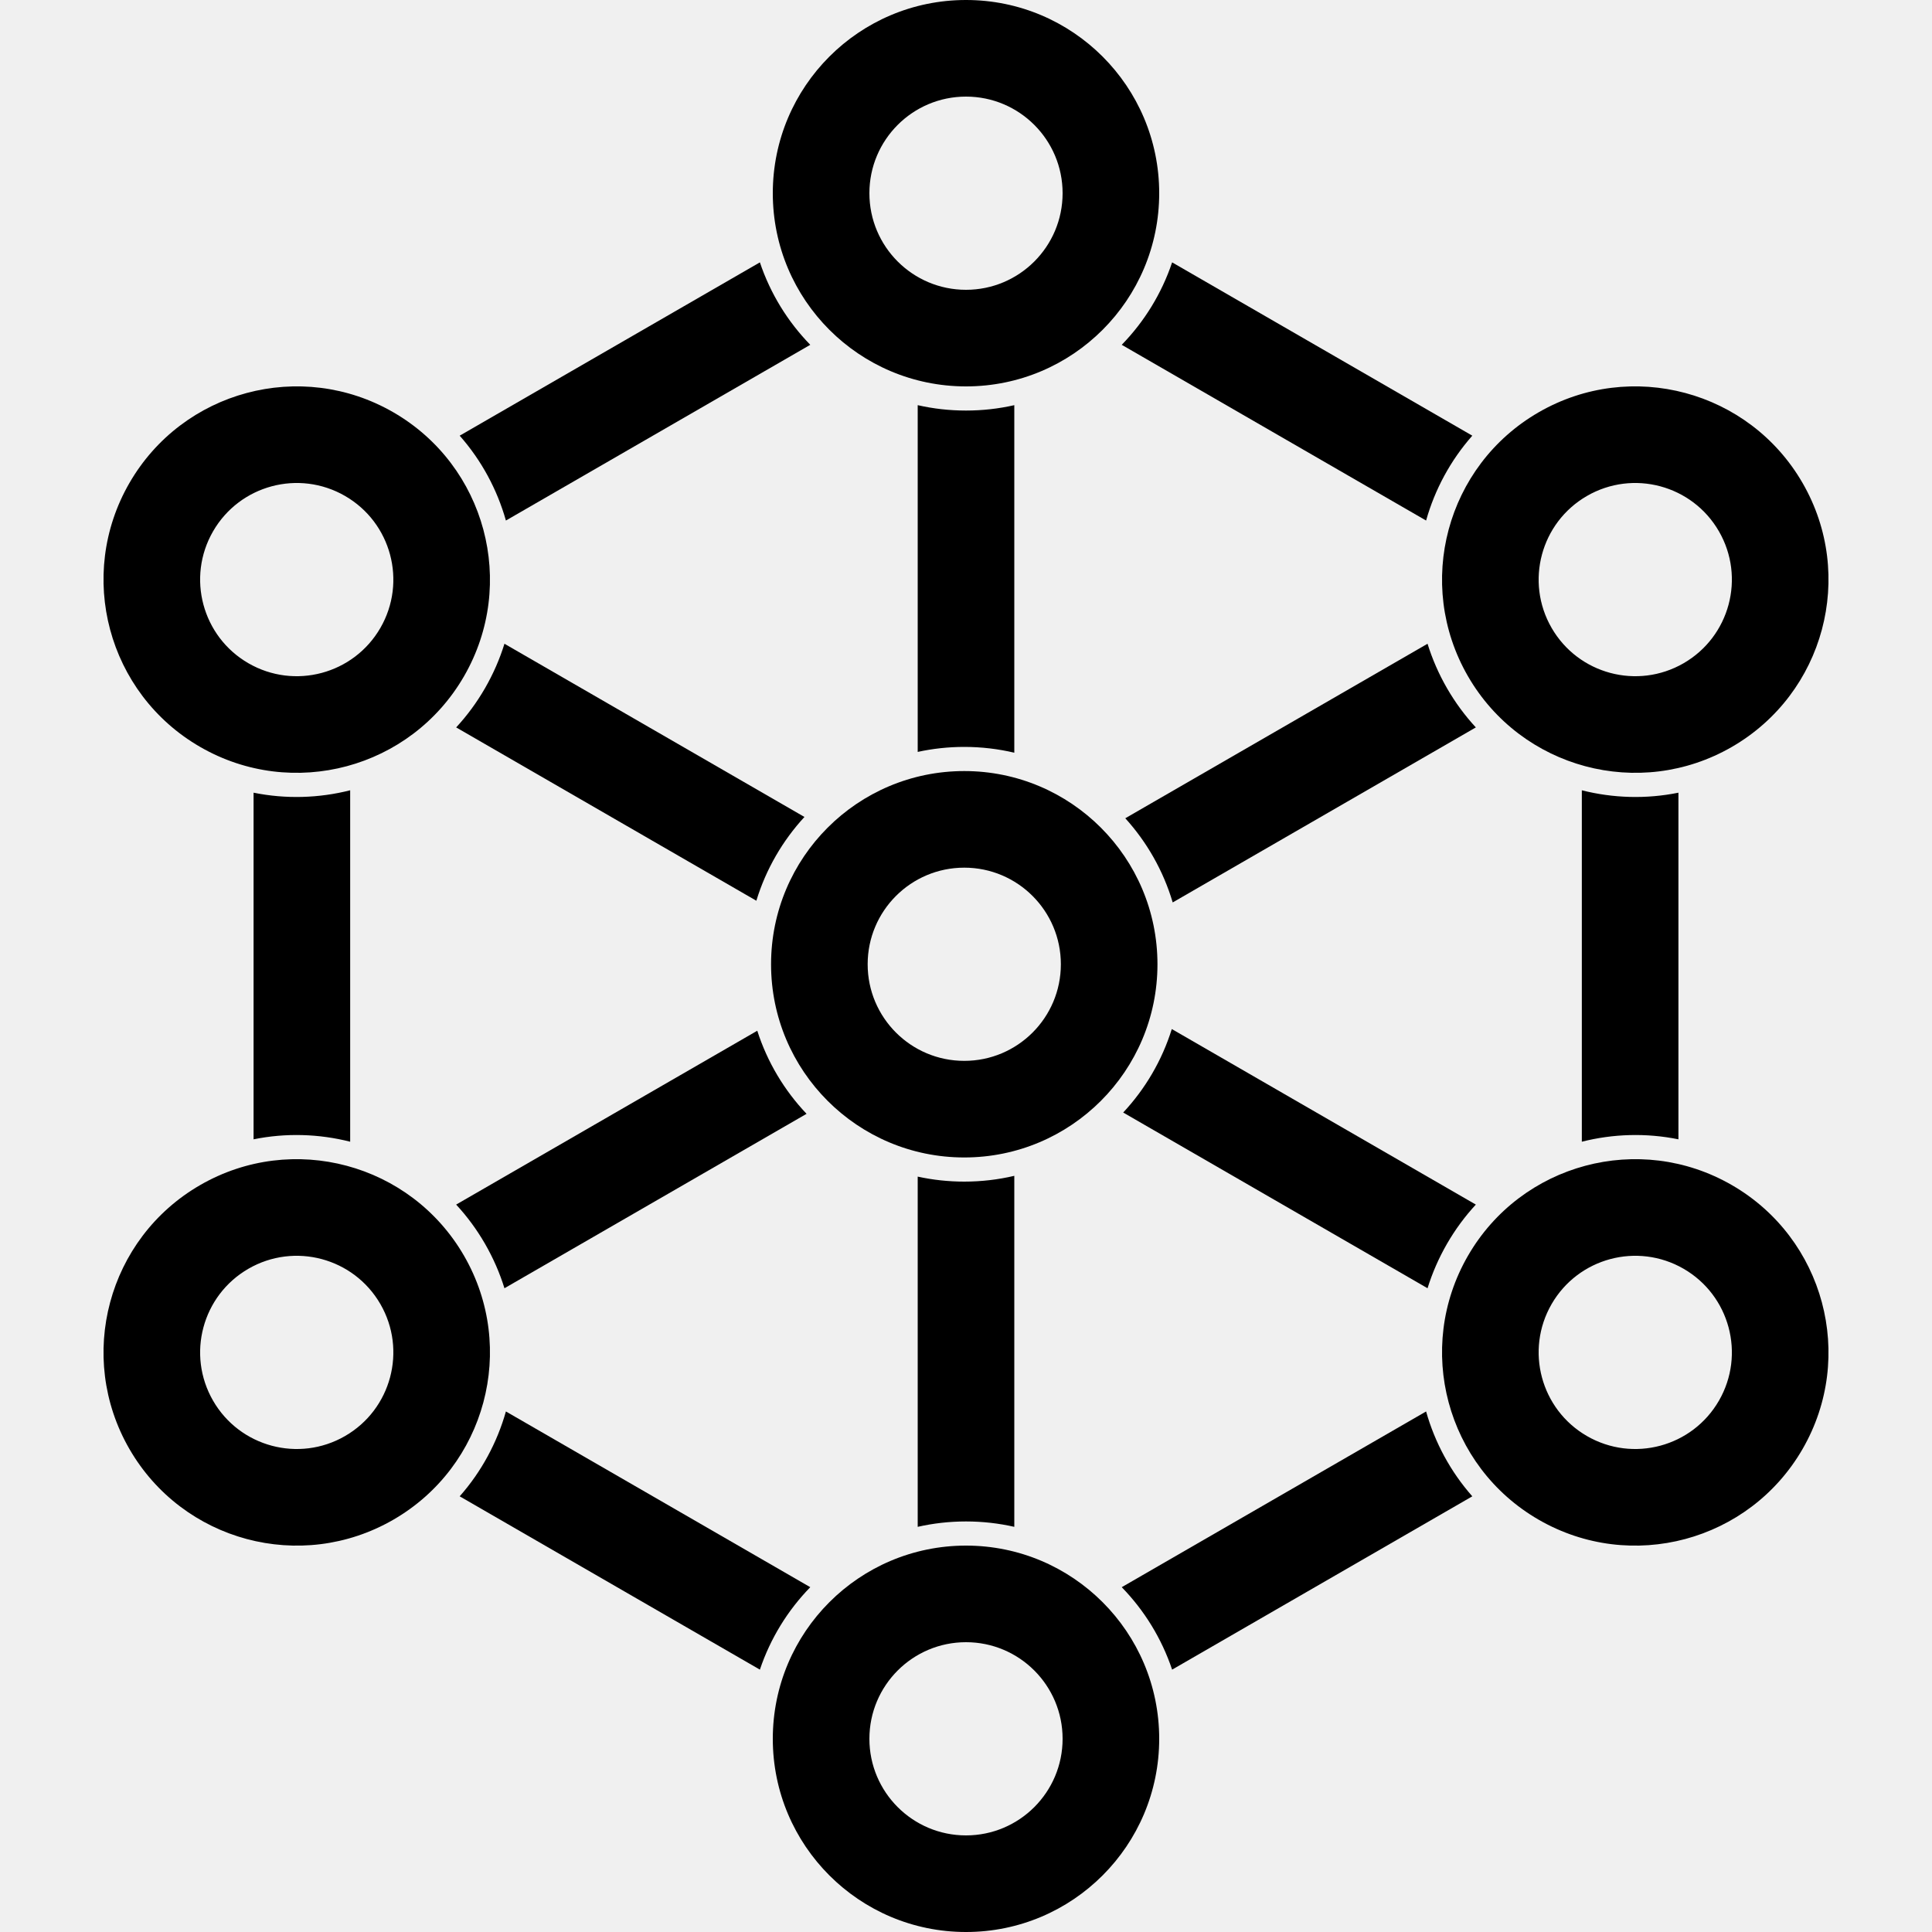
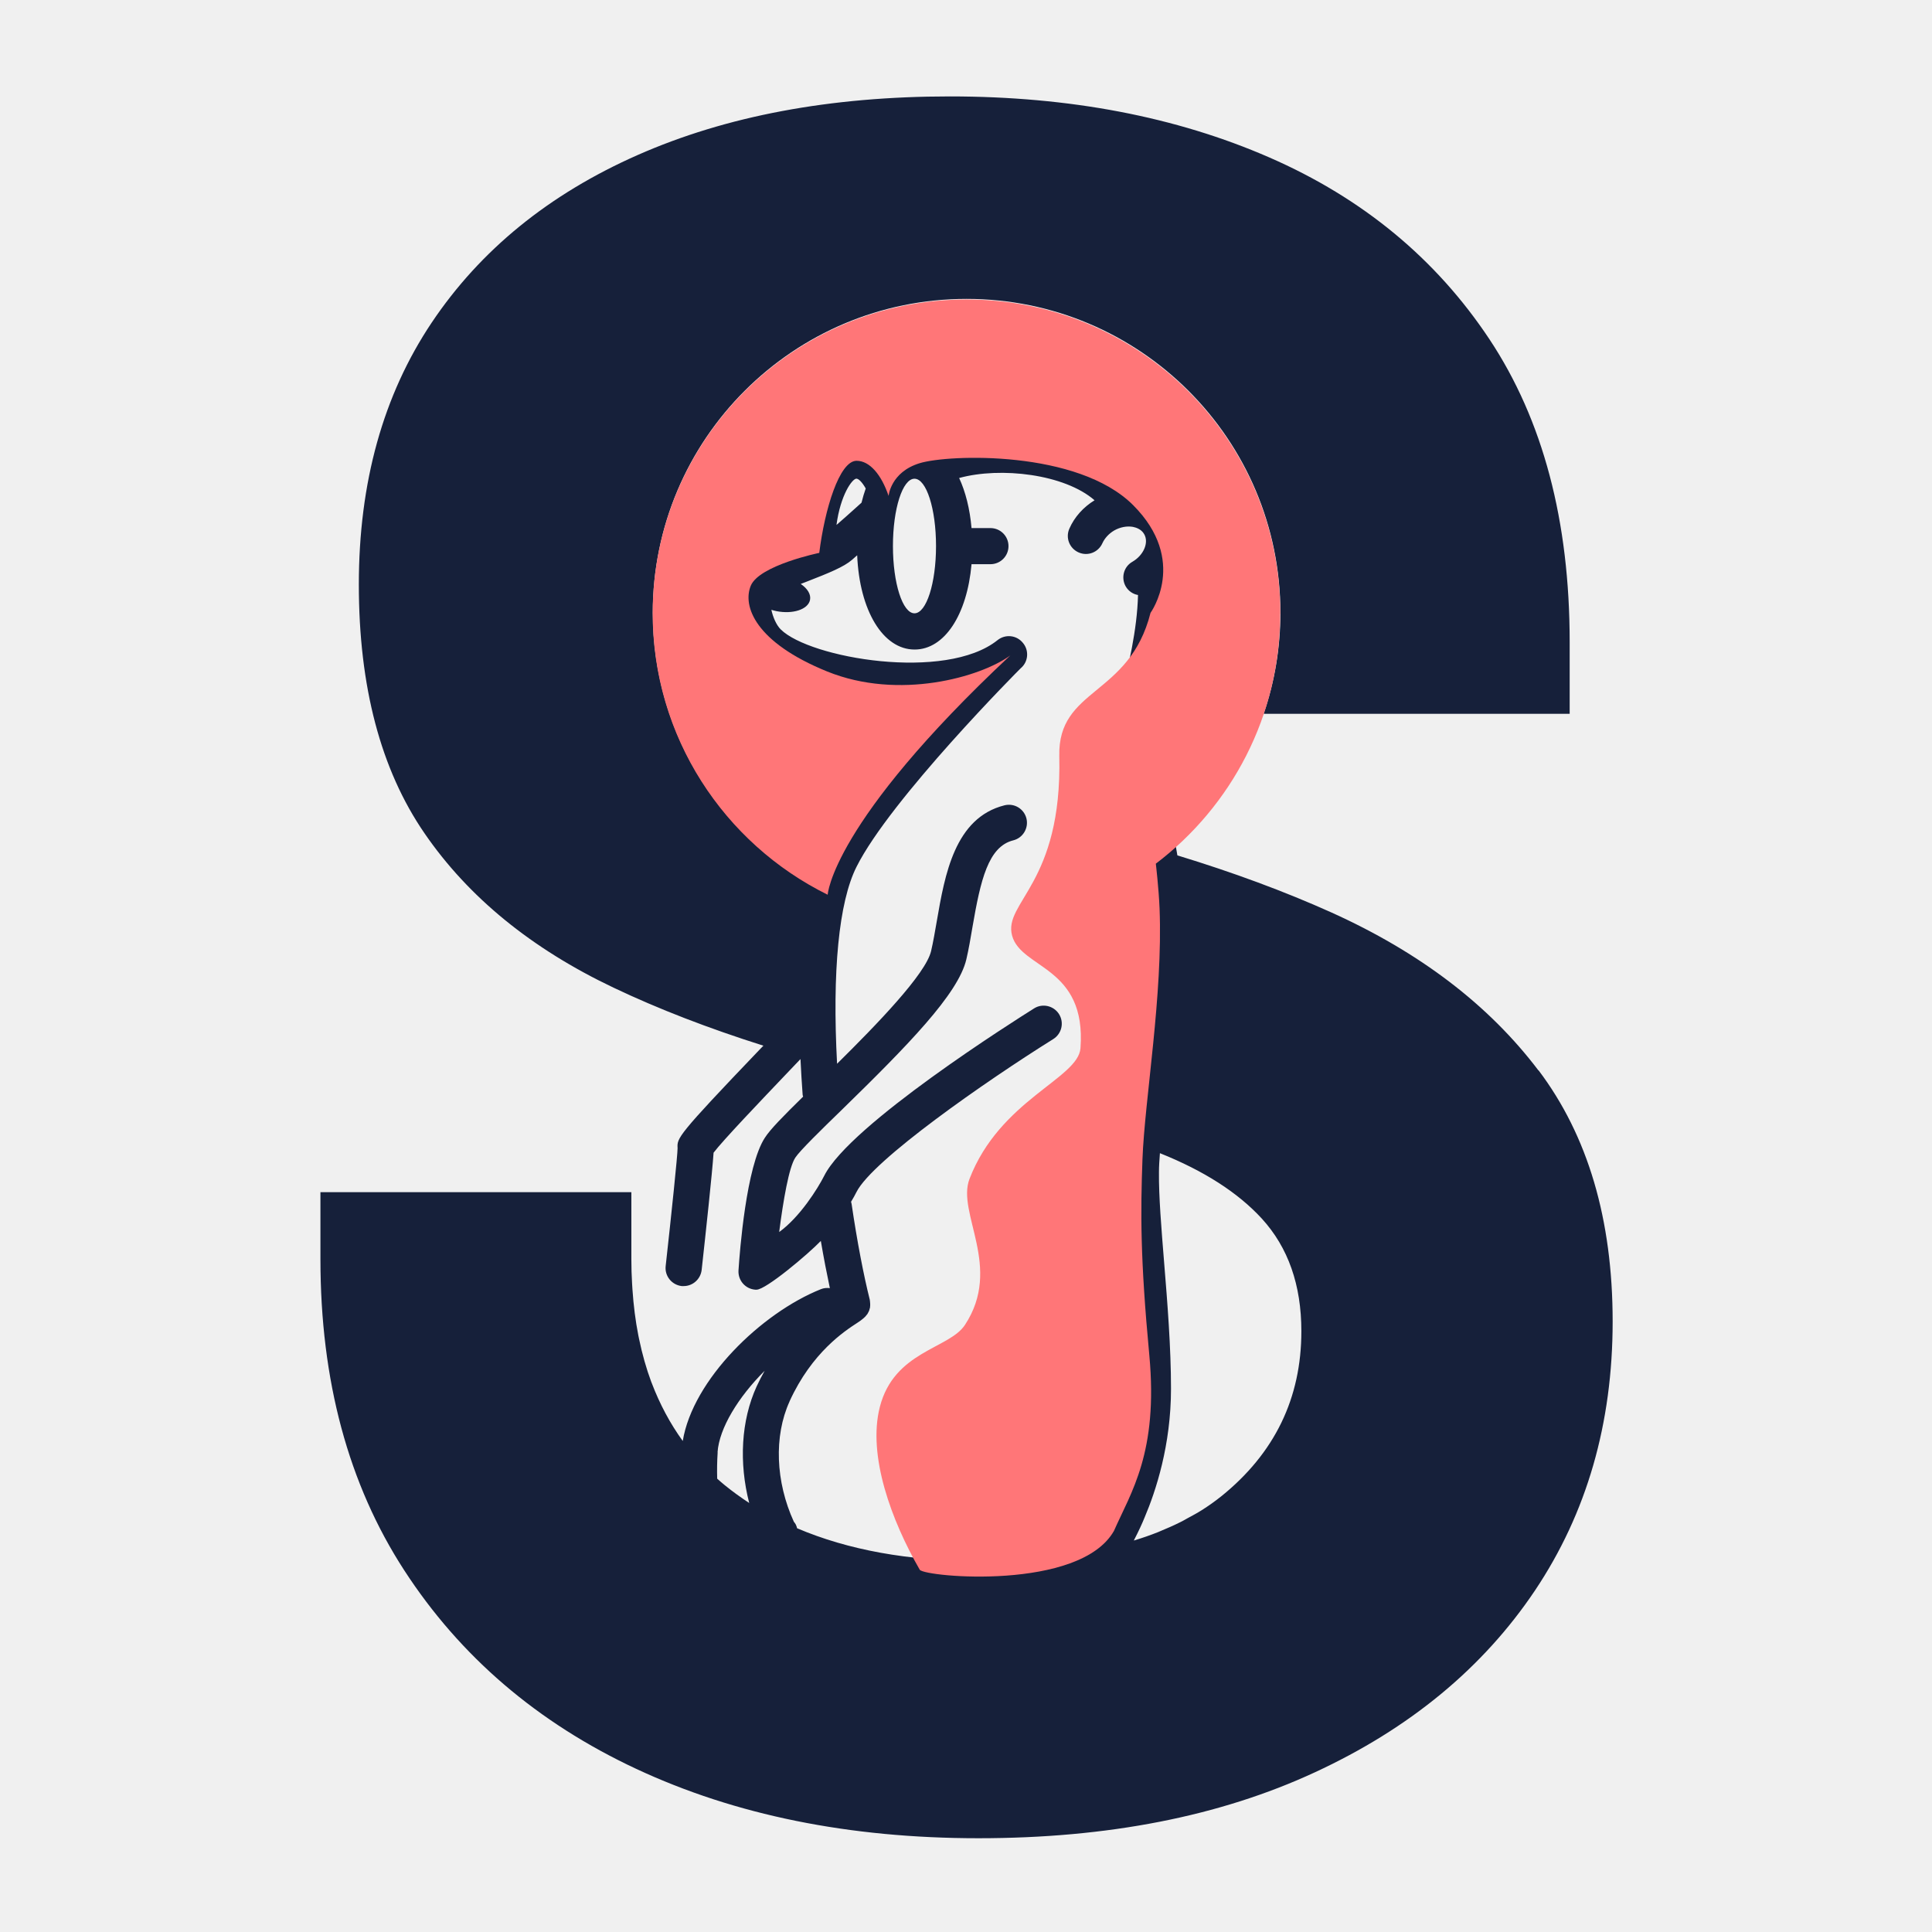
- <svg xmlns="http://www.w3.org/2000/svg" version="1.1" width="160" height="160">
-   <svg width="160" height="160" viewBox="0 0 160 160" fill="#000000">
-     <path fill-rule="evenodd" clip-rule="evenodd" d="M80 24C84.418 24 88 20.418 88 16C88 11.582 84.418 8 80 8C75.582 8 72 11.582 72 16C72 20.418 75.582 24 80 24ZM80 32C88.837 32 96 24.837 96 16C96 7.163 88.837 0 80 0C71.163 0 64 7.163 64 16C64 24.837 71.163 32 80 32Z" />
-     <path fill-rule="evenodd" clip-rule="evenodd" d="M80 152C84.418 152 88 148.418 88 144C88 139.582 84.418 136 80 136C75.582 136 72 139.582 72 144C72 148.418 75.582 152 80 152ZM80 160C88.837 160 96 152.837 96 144C96 135.163 88.837 128 80 128C71.163 128 64 135.163 64 144C64 152.837 71.163 160 80 160Z" />
-     <path fill-rule="evenodd" clip-rule="evenodd" d="M31.503 52C33.712 48.174 32.401 43.281 28.574 41.072C24.748 38.863 19.855 40.174 17.646 44C15.437 47.826 16.748 52.719 20.574 54.928C24.401 57.137 29.293 55.826 31.503 52ZM38.431 56C42.849 48.347 40.227 38.562 32.574 34.144C24.922 29.725 15.136 32.347 10.718 40C6.3 47.653 8.922 57.438 16.574 61.856C24.227 66.275 34.013 63.653 38.431 56Z" />
-     <path fill-rule="evenodd" clip-rule="evenodd" d="M142.354 116C144.563 112.174 143.252 107.281 139.426 105.072C135.599 102.863 130.707 104.174 128.497 108C126.288 111.826 127.599 116.719 131.426 118.928C135.252 121.137 140.145 119.826 142.354 116ZM149.282 120C153.7 112.347 151.078 102.562 143.426 98.144C135.773 93.725 125.987 96.347 121.569 104C117.151 111.653 119.773 121.438 127.426 125.856C135.078 130.275 144.864 127.653 149.282 120Z" />
-     <path fill-rule="evenodd" clip-rule="evenodd" d="M128.497 52C130.707 55.826 135.599 57.137 139.426 54.928C143.252 52.719 144.563 47.826 142.354 44C140.145 40.174 135.252 38.863 131.426 41.072C127.599 43.281 126.288 48.174 128.497 52ZM121.569 56C125.988 63.653 135.773 66.275 143.426 61.856C151.078 57.438 153.7 47.653 149.282 40C144.864 32.347 135.078 29.725 127.426 34.144C119.773 38.562 117.151 48.347 121.569 56Z" />
-     <path fill-rule="evenodd" clip-rule="evenodd" d="M17.646 116C19.855 119.826 24.748 121.137 28.574 118.928C32.401 116.719 33.712 111.826 31.503 108C29.293 104.174 24.401 102.863 20.574 105.072C16.748 107.281 15.437 112.174 17.646 116ZM10.718 120C15.136 127.653 24.922 130.275 32.574 125.856C40.227 121.438 42.849 111.653 38.431 104C34.013 96.347 24.227 93.725 16.574 98.144C8.922 102.562 6.3 112.347 10.718 120Z" />
-     <path fill-rule="evenodd" clip-rule="evenodd" d="M79.856 87.856C84.275 87.856 87.856 84.275 87.856 79.856C87.856 75.438 84.275 71.856 79.856 71.856C75.438 71.856 71.856 75.438 71.856 79.856C71.856 84.275 75.438 87.856 79.856 87.856ZM79.856 95.856C88.693 95.856 95.856 88.693 95.856 79.856C95.856 71.02 88.693 63.856 79.856 63.856C71.02 63.856 63.856 71.02 63.856 79.856C63.856 88.693 71.02 95.856 79.856 95.856Z" />
-     <path d="M97.07 21.728C96.201 24.317 94.76 26.643 92.897 28.556L118.103 43.109C118.828 40.539 120.123 38.128 121.93 36.081L97.07 21.728Z" />
-     <path d="M139 65.647C136.324 66.189 133.588 66.104 131 65.448V94.552C133.588 93.896 136.324 93.811 139 94.353V65.647Z" />
-     <path d="M121.93 123.919C120.123 121.872 118.828 119.461 118.103 116.891L92.897 131.444C94.76 133.357 96.201 135.683 97.07 138.272L121.93 123.919Z" />
-     <path d="M62.931 138.272C63.799 135.683 65.24 133.357 67.103 131.444L41.897 116.891C41.172 119.461 39.877 121.872 38.069 123.919L62.931 138.272Z" />
-     <path d="M21 94.353C23.676 93.811 26.412 93.896 29 94.552V65.448C26.412 66.104 23.676 66.189 21 65.647V94.353Z" />
-     <path d="M38.069 36.081C39.877 38.128 41.172 40.539 41.897 43.109L67.103 28.556C65.24 26.643 63.799 24.317 62.931 21.728L38.069 36.081Z" />
-     <path d="M76 33.554V62.27C77.242 61.999 78.533 61.856 79.856 61.856C81.282 61.856 82.67 62.022 84 62.336V33.554C82.714 33.846 81.375 34 80 34C78.625 34 77.286 33.846 76 33.554Z" />
-     <path d="M93.191 67.765C94.982 69.739 96.341 72.113 97.118 74.736L122.223 60.241C121.327 59.273 120.525 58.191 119.837 57C119.15 55.809 118.614 54.573 118.223 53.313L93.191 67.765Z" />
-     <path d="M97.043 85.221C96.23 87.831 94.838 90.185 93.018 92.135L118.223 106.687C118.614 105.427 119.15 104.191 119.837 103C120.525 101.809 121.327 100.727 122.223 99.759L97.043 85.221Z" />
-     <path d="M84 97.377C82.67 97.691 81.282 97.856 79.856 97.856C78.533 97.856 77.242 97.713 76 97.442V126.446C77.286 126.154 78.625 126 80 126C81.375 126 82.714 126.154 84 126.446V97.377Z" />
-     <path d="M66.796 92.242C64.959 90.307 63.548 87.963 62.714 85.361L37.776 99.759C38.673 100.727 39.475 101.809 40.163 103C40.85 104.191 41.386 105.427 41.777 106.687L66.796 92.242Z" />
-     <path d="M62.638 74.595C63.436 71.979 64.814 69.617 66.621 67.657L41.777 53.313C41.386 54.573 40.85 55.809 40.163 57C39.475 58.191 38.673 59.273 37.777 60.241L62.638 74.595Z" />
-   </svg>
-   <style>@media (prefers-color-scheme: light) { :root { filter: none; } }
- @media (prefers-color-scheme: dark) { :root { filter: invert(100%); } }
- </style>
+ <svg xmlns="http://www.w3.org/2000/svg" viewBox="-13.88 -1.50 160.50 160.50">
+   <style>.s{fill:#16203a}@media (prefers-color-scheme:dark){.s{fill:#fff}}</style>
+   <path class="s" d="M113.92,87.42c-4.11-5.43-9.84-9.8-17.2-13.12-3.89-1.75-8.17-3.33-12.79-4.74-.48-2.96-1.23-4.87-1.8-6.3-.41-1.02-.7-1.76-.73-2.46-.03-.62.35-2.17.71-3.67.71-2.9,1.68-6.88,1.49-10.57,0-.19-.06-.37-.13-.54.92-1.43,1.09-3.2.26-4.65-.61-1.06-1.7-1.81-2.97-2.05-.16-.03-.32-.03-.48-.04-.05-.11-.1-.21-.17-.31-3.16-4.21-11.46-5.21-16.38-3.22-.51-.3-1.06-.47-1.64-.47-.89,0-1.71.38-2.4,1.05-.69-.67-1.51-1.05-2.4-1.05-2.77,0-4.79,3.6-4.79,8.57-.17.07-.33.13-.48.19-1.46.57-2.84,1.1-3.62,1.68-.52.39-1.16,1.13-1.26,2.5-.12,1.63.61,3.61,1.73,4.72,1.99,1.97,7.51,3.64,12.83,3.64.95,0,1.88-.06,2.8-.17-3.51,3.81-8.09,9.14-9.92,12.79-.42.83-.75,1.8-1.03,2.86-7.88-4.48-13.2-12.95-13.2-22.66,0-14.4,11.67-26.07,26.07-26.07s26.07,11.67,26.07,26.07c0,2.94-.49,5.76-1.39,8.4h25.42v-5.96c0-10.07-2.22-18.45-6.66-25.15-4.44-6.69-10.54-11.73-18.29-15.11-7.75-3.38-16.6-5.07-26.54-5.07s-18.58,1.62-25.94,4.87c-7.36,3.25-13.06,7.89-17.1,13.91-4.04,6.03-6.06,13.29-6.06,21.77s1.82,15.38,5.46,20.67c3.64,5.3,8.88,9.58,15.7,12.82,3.74,1.78,7.9,3.38,12.45,4.82-.11.11-.21.22-.32.33-6.87,7.18-6.86,7.34-6.81,8.18,0,.58-.51,5.48-.99,9.8-.09.82.5,1.56,1.33,1.66.06,0,.11,0,.17,0,.75,0,1.4-.57,1.49-1.34.34-3.09.88-8.08.99-9.74.77-1.02,4.01-4.41,6-6.5.46-.48.87-.91,1.22-1.28.05,1.03.11,2.03.18,2.98,0,.05.03.09.04.14-1.7,1.67-2.74,2.73-3.18,3.42-1.55,2.37-2.09,9.47-2.19,11.02-.05.83.57,1.54,1.4,1.6.03,0,.07,0,.1,0,.78,0,4.26-2.93,5.34-4.05.24,1.41.5,2.74.75,3.92-.25-.03-.51-.01-.75.09-4.95,1.98-10.64,7.52-11.47,12.61-1.05-1.45-1.91-3.06-2.58-4.82,0-.02-.02-.05-.03-.07-.42-1.13-.76-2.33-1.02-3.59-.02-.1-.04-.19-.06-.29-.24-1.22-.4-2.49-.49-3.83-.01-.16-.02-.32-.03-.48-.04-.66-.06-1.33-.06-2.02v-5.57H12.74v5.57c0,10.07,2.32,18.69,6.96,25.84,4.64,7.15,11.06,12.66,19.28,16.5,8.22,3.84,17.69,5.76,28.43,5.76s20.05-1.82,27.93-5.47c7.88-3.64,13.98-8.68,18.29-15.1,4.31-6.43,6.46-13.88,6.46-22.36s-2.06-15.44-6.16-20.87ZM62.09,38.27c.99,0,1.79,2.5,1.79,5.59h0c0,3.09-.8,5.59-1.79,5.59h0c-.99,0-1.79-2.5-1.79-5.59s.8-5.59,1.79-5.59ZM57.28,38.27c.17,0,.46.28.76.81-.13.37-.25.77-.35,1.18-.17.15-.33.29-.5.45-.52.47-1.05.94-1.58,1.4.33-2.48,1.3-3.85,1.67-3.85ZM51.71,114.92c1.86-4.08,4.59-5.85,5.62-6.52.22-.14.38-.26.53-.39.1-.08.19-.18.27-.29,0-.01.02-.02.03-.03,0,0,0-.02.02-.03.03-.05.05-.1.08-.15.02-.04.04-.08.06-.12.02-.05.03-.1.04-.14.01-.05.03-.09.04-.14,0-.05,0-.09.01-.14,0-.05,0-.1,0-.15,0-.04,0-.08-.01-.13,0-.06-.01-.11-.02-.17,0-.01,0-.02,0-.03-.52-2.07-1.06-4.89-1.51-7.95-.01-.07-.03-.14-.05-.2.19-.31.34-.59.45-.81,1.32-2.64,10.73-9.2,16.35-12.71.7-.44.92-1.36.48-2.07-.44-.7-1.37-.92-2.07-.48-1.56.98-15.32,9.66-17.44,13.91-.53,1.05-2.02,3.43-3.74,4.67.34-2.64.81-5.38,1.34-6.18.38-.58,2.14-2.3,3.85-3.96,5.46-5.33,9.69-9.63,10.36-12.52.2-.85.35-1.75.51-2.69.67-3.88,1.3-6.67,3.39-7.19.8-.2,1.29-1.02,1.09-1.82-.2-.8-1.01-1.29-1.82-1.09-4.14,1.04-4.96,5.78-5.62,9.59-.16.9-.3,1.76-.48,2.52-.44,1.9-4.52,6.11-7.81,9.36-.41-7.66.14-13.42,1.61-16.35,2.82-5.64,13.58-16.45,13.64-16.5.64-.53.72-1.48.19-2.11-.52-.65-1.46-.75-2.11-.23-4.31,3.45-15.59,1.5-18.01-.89-.38-.38-.65-1.04-.78-1.63.14.04.27.08.42.11,1.37.27,2.62-.14,2.79-.92.1-.47-.21-.96-.77-1.34.16-.06.32-.12.47-.18,1.9-.74,3.11-1.23,3.8-1.83.14-.12.28-.25.42-.37.19,4.58,2.14,7.83,4.77,7.83,2.49,0,4.36-2.9,4.73-7.09h1.57c.83,0,1.5-.67,1.5-1.5s-.67-1.5-1.5-1.5h-1.57c-.14-1.6-.5-3.02-1.03-4.16,3.46-.95,8.76-.32,11.25,1.85-.93.57-1.67,1.39-2.09,2.35-.34.76,0,1.64.76,1.98.76.34,1.64,0,1.98-.76.19-.42.54-.8.98-1.06.49-.28,1.06-.39,1.56-.3.24.05.69.18.93.6.41.7-.04,1.76-.98,2.3-.72.41-.96,1.33-.55,2.05.23.39.61.64,1.02.71-.07,2.9-.81,5.96-1.43,8.48-.49,2.02-.85,3.48-.79,4.53.06,1.19.47,2.22.94,3.42.86,2.18,2.04,5.16,2.06,11.51.02,5.82-.68,10.05-1.25,13.45-.15.91-.29,1.77-.41,2.6-.03.04-.07.07-.1.12-1.18,1.77-5.51,2.99-7.96,3.35-.82.12-1.39.88-1.27,1.7.11.75.75,1.29,1.48,1.29.07,0,.14,0,.21-.01.57-.08,4.36-.68,7.29-2.31,0,1.18.07,2.54.17,4.01-2.3,2-7.14,3.08-8.88,3.33-.82.12-1.39.88-1.27,1.7.11.75.75,1.29,1.48,1.29.07,0,.14,0,.21-.01.25-.04,5.14-.76,8.72-2.84,0,.04,0,.08,0,.12.1,1.27.21,2.6.3,3.95-.05.03-.1.05-.14.08-3.69,2.77-12.34,4.72-12.42,4.74-.81.18-1.32.98-1.14,1.79.16.7.78,1.17,1.46,1.17.11,0,.22-.01.33-.04.34-.08,7.58-1.71,12.11-4.32.04.97.07,1.93.07,2.85,0,5.75-2.99,12.14-3.67,13.51-2.78.52-5.89.79-9.34.79-5.83,0-10.85-.92-15.08-2.72-.03-.11-.06-.22-.12-.33-.04-.07-.09-.14-.15-.21-1.52-3.32-1.67-7.11-.36-9.99ZM45.73,119.15c.14-2.01,1.72-4.58,3.91-6.77-.23.41-.45.84-.66,1.29-1.3,2.84-1.48,6.35-.62,9.69-.7-.46-1.38-.95-2.02-1.47-.22-.18-.43-.36-.64-.55-.02-.71-.01-1.44.04-2.2ZM87.58,122.8c-.51.41-1.06.8-1.63,1.16-.38.24-.79.46-1.2.68-.18.1-.36.21-.55.3-.56.28-1.15.54-1.76.79-.03.01-.06.02-.09.04-.65.26-1.34.5-2.04.71.39-.75.71-1.45.89-1.9.94-2.21,2.2-6.02,2.2-10.71,0-3.44-.3-7.18-.57-10.48-.23-2.84-.45-5.52-.43-7.51,0-.51.04-1.04.08-1.58,3.65,1.46,6.48,3.27,8.47,5.44,2.18,2.39,3.28,5.5,3.28,9.35,0,5.57-2.22,10.14-6.66,13.72Z" />
+   <path fill="#ff7678" d="M92.48,49.45c0-14.4-11.67-26.07-26.07-26.07s-26.07,11.67-26.07,26.07c0,10.26,5.93,19.13,14.54,23.38,0,0,.31-5.96,15.17-19.88-2.46,1.8-9.26,3.75-15.22,1.33s-7.04-5.42-6.34-7.12,5.69-2.73,5.69-2.73c.45-3.62,1.67-7.65,3.1-7.65,1.09,0,2.06,1.15,2.66,2.92,0,0,.16-1.98,2.58-2.72s13.15-1.11,17.74,3.49,1.44,8.94,1.44,8.94c-1.77,6.98-7.71,6.2-7.58,11.91.25,10.61-4.67,12.13-3.92,14.91.76,2.78,6.19,2.53,5.68,9.35-.19,2.52-6.69,4.29-9.22,10.86-1.09,2.84,2.78,7.33-.38,12.13-1.31,1.99-5.88,2.16-7.07,6.82-1.03,4.04.97,9.44,3.32,13.52.48.61,13.29,1.76,16.13-3.23,1.42-3.22,3.69-6.51,2.94-14.59-.76-8.08-.73-11.89-.57-16.29.19-5.02,1.71-13.64,1.42-20.84-.07-1.69-.31-3.71-.31-3.71,6.27-4.76,10.33-12.29,10.33-20.77Z" />
</svg>
